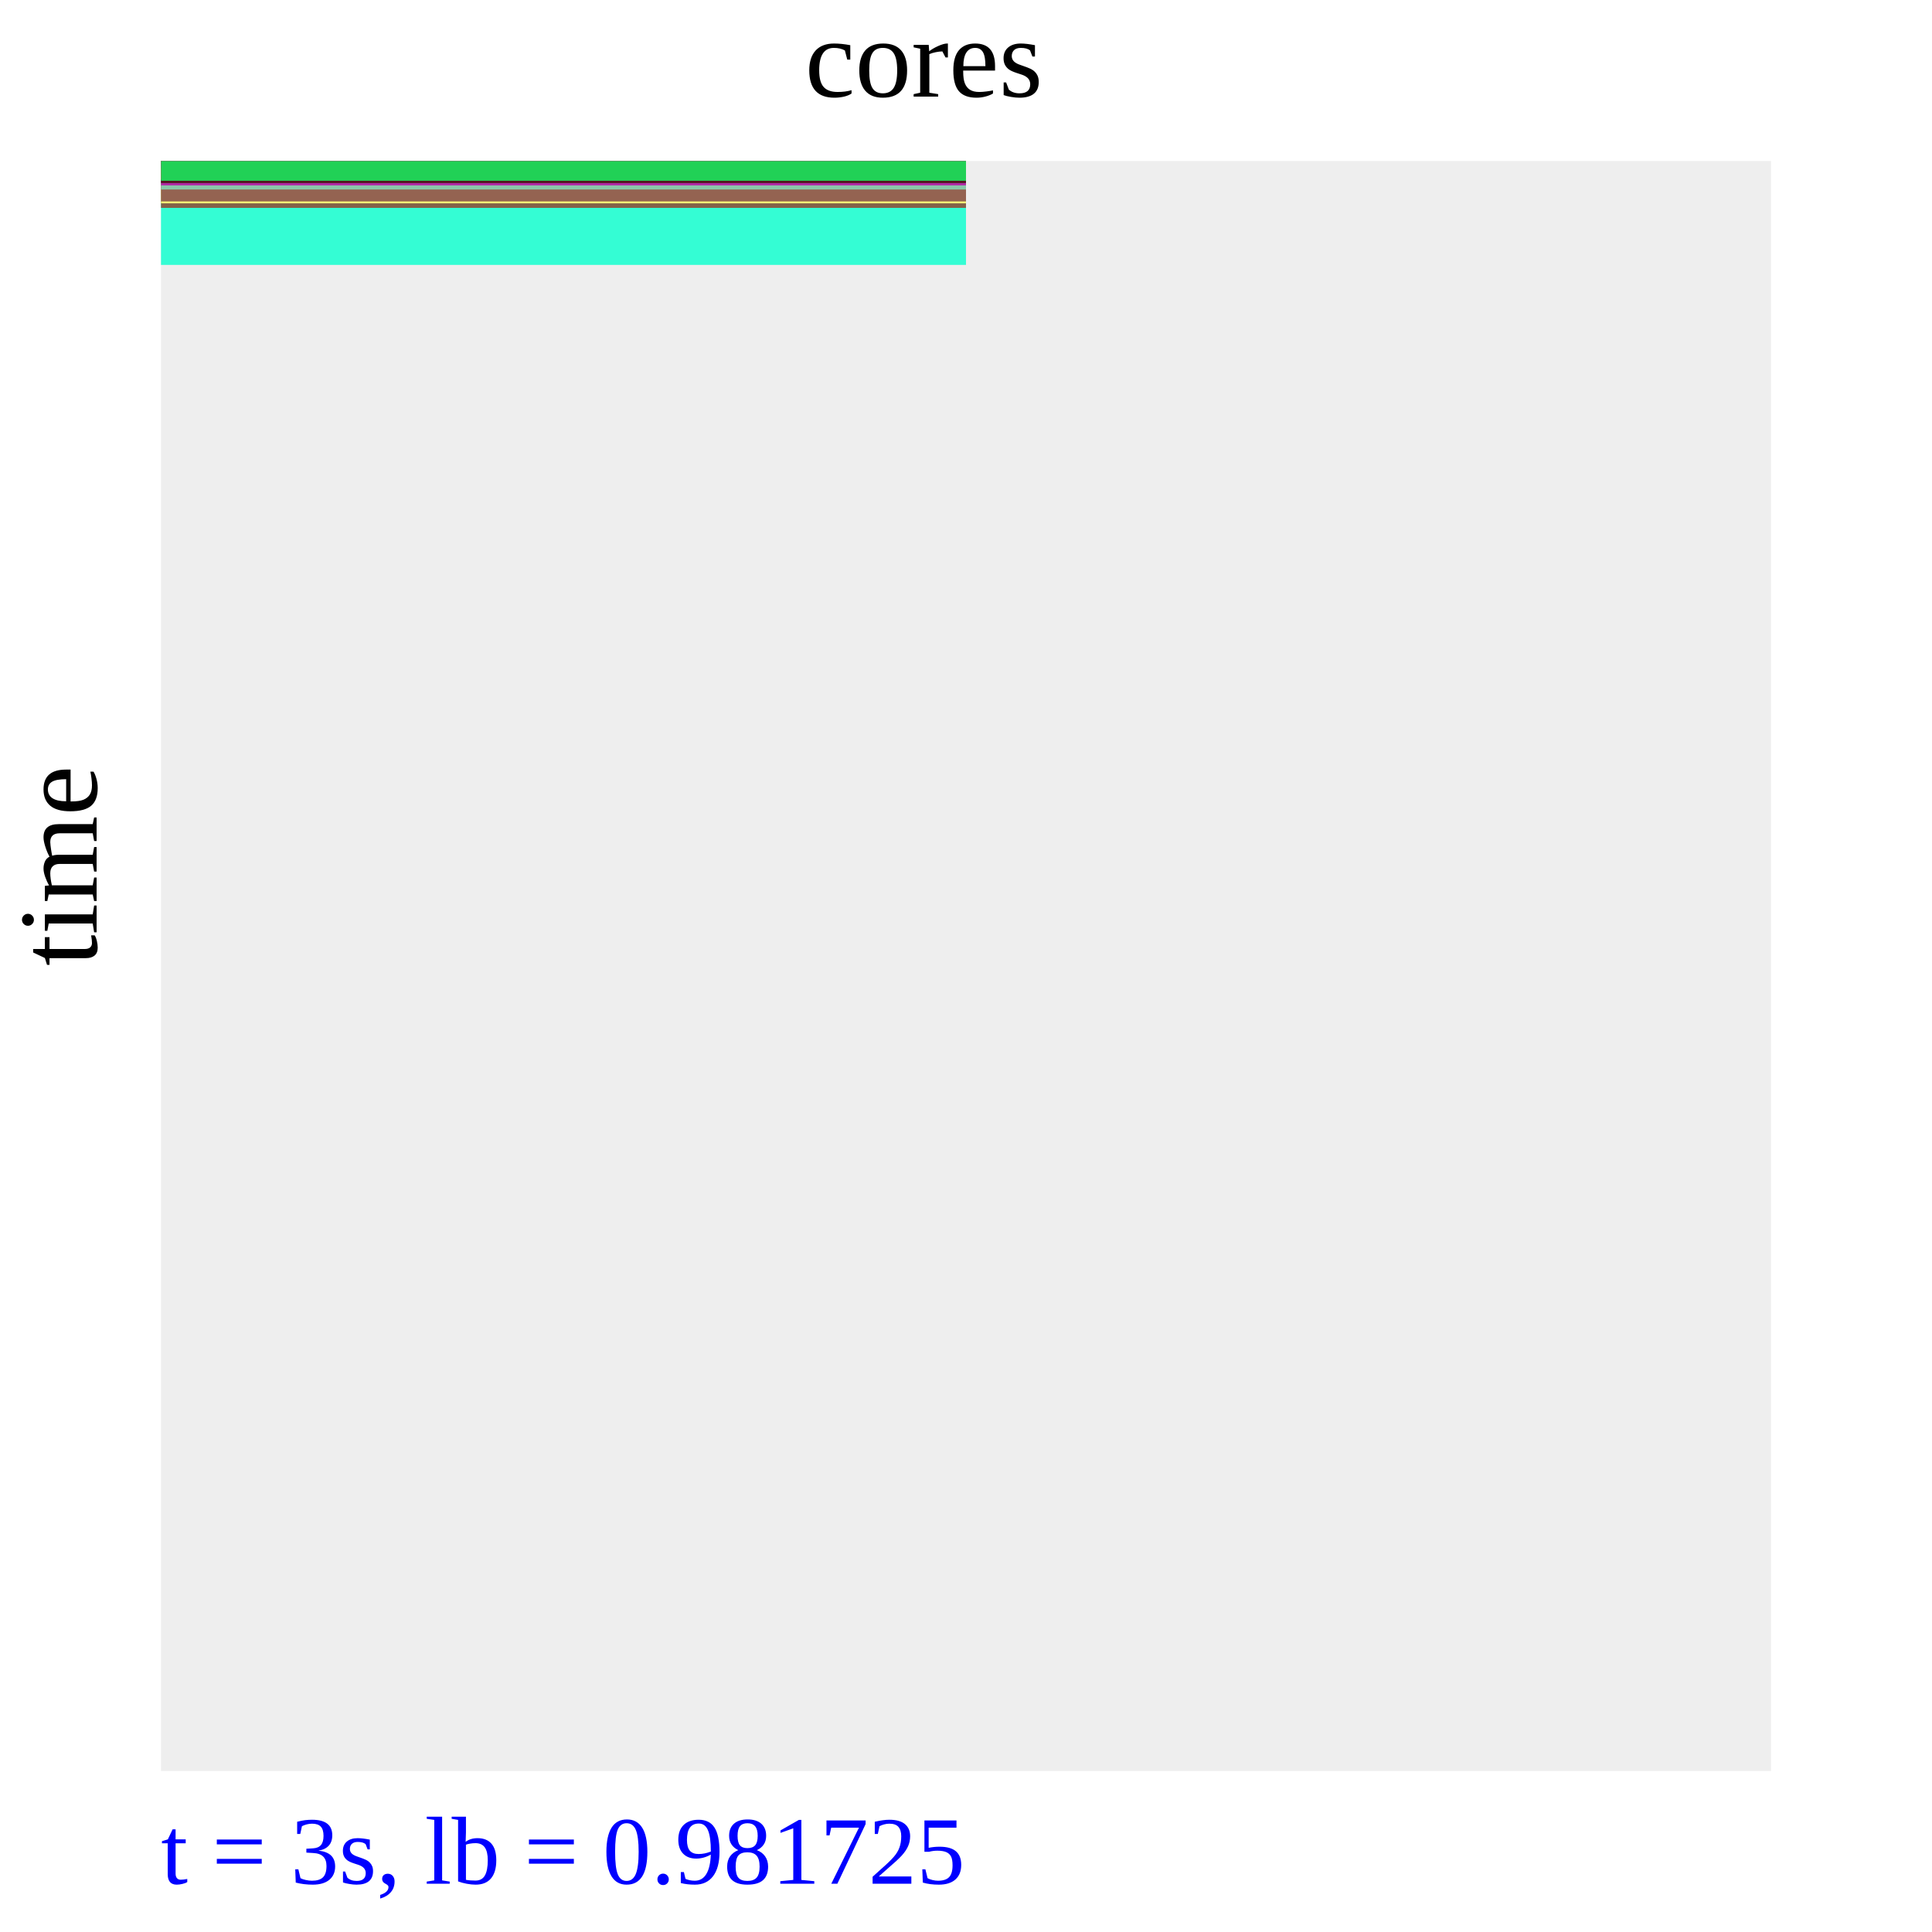
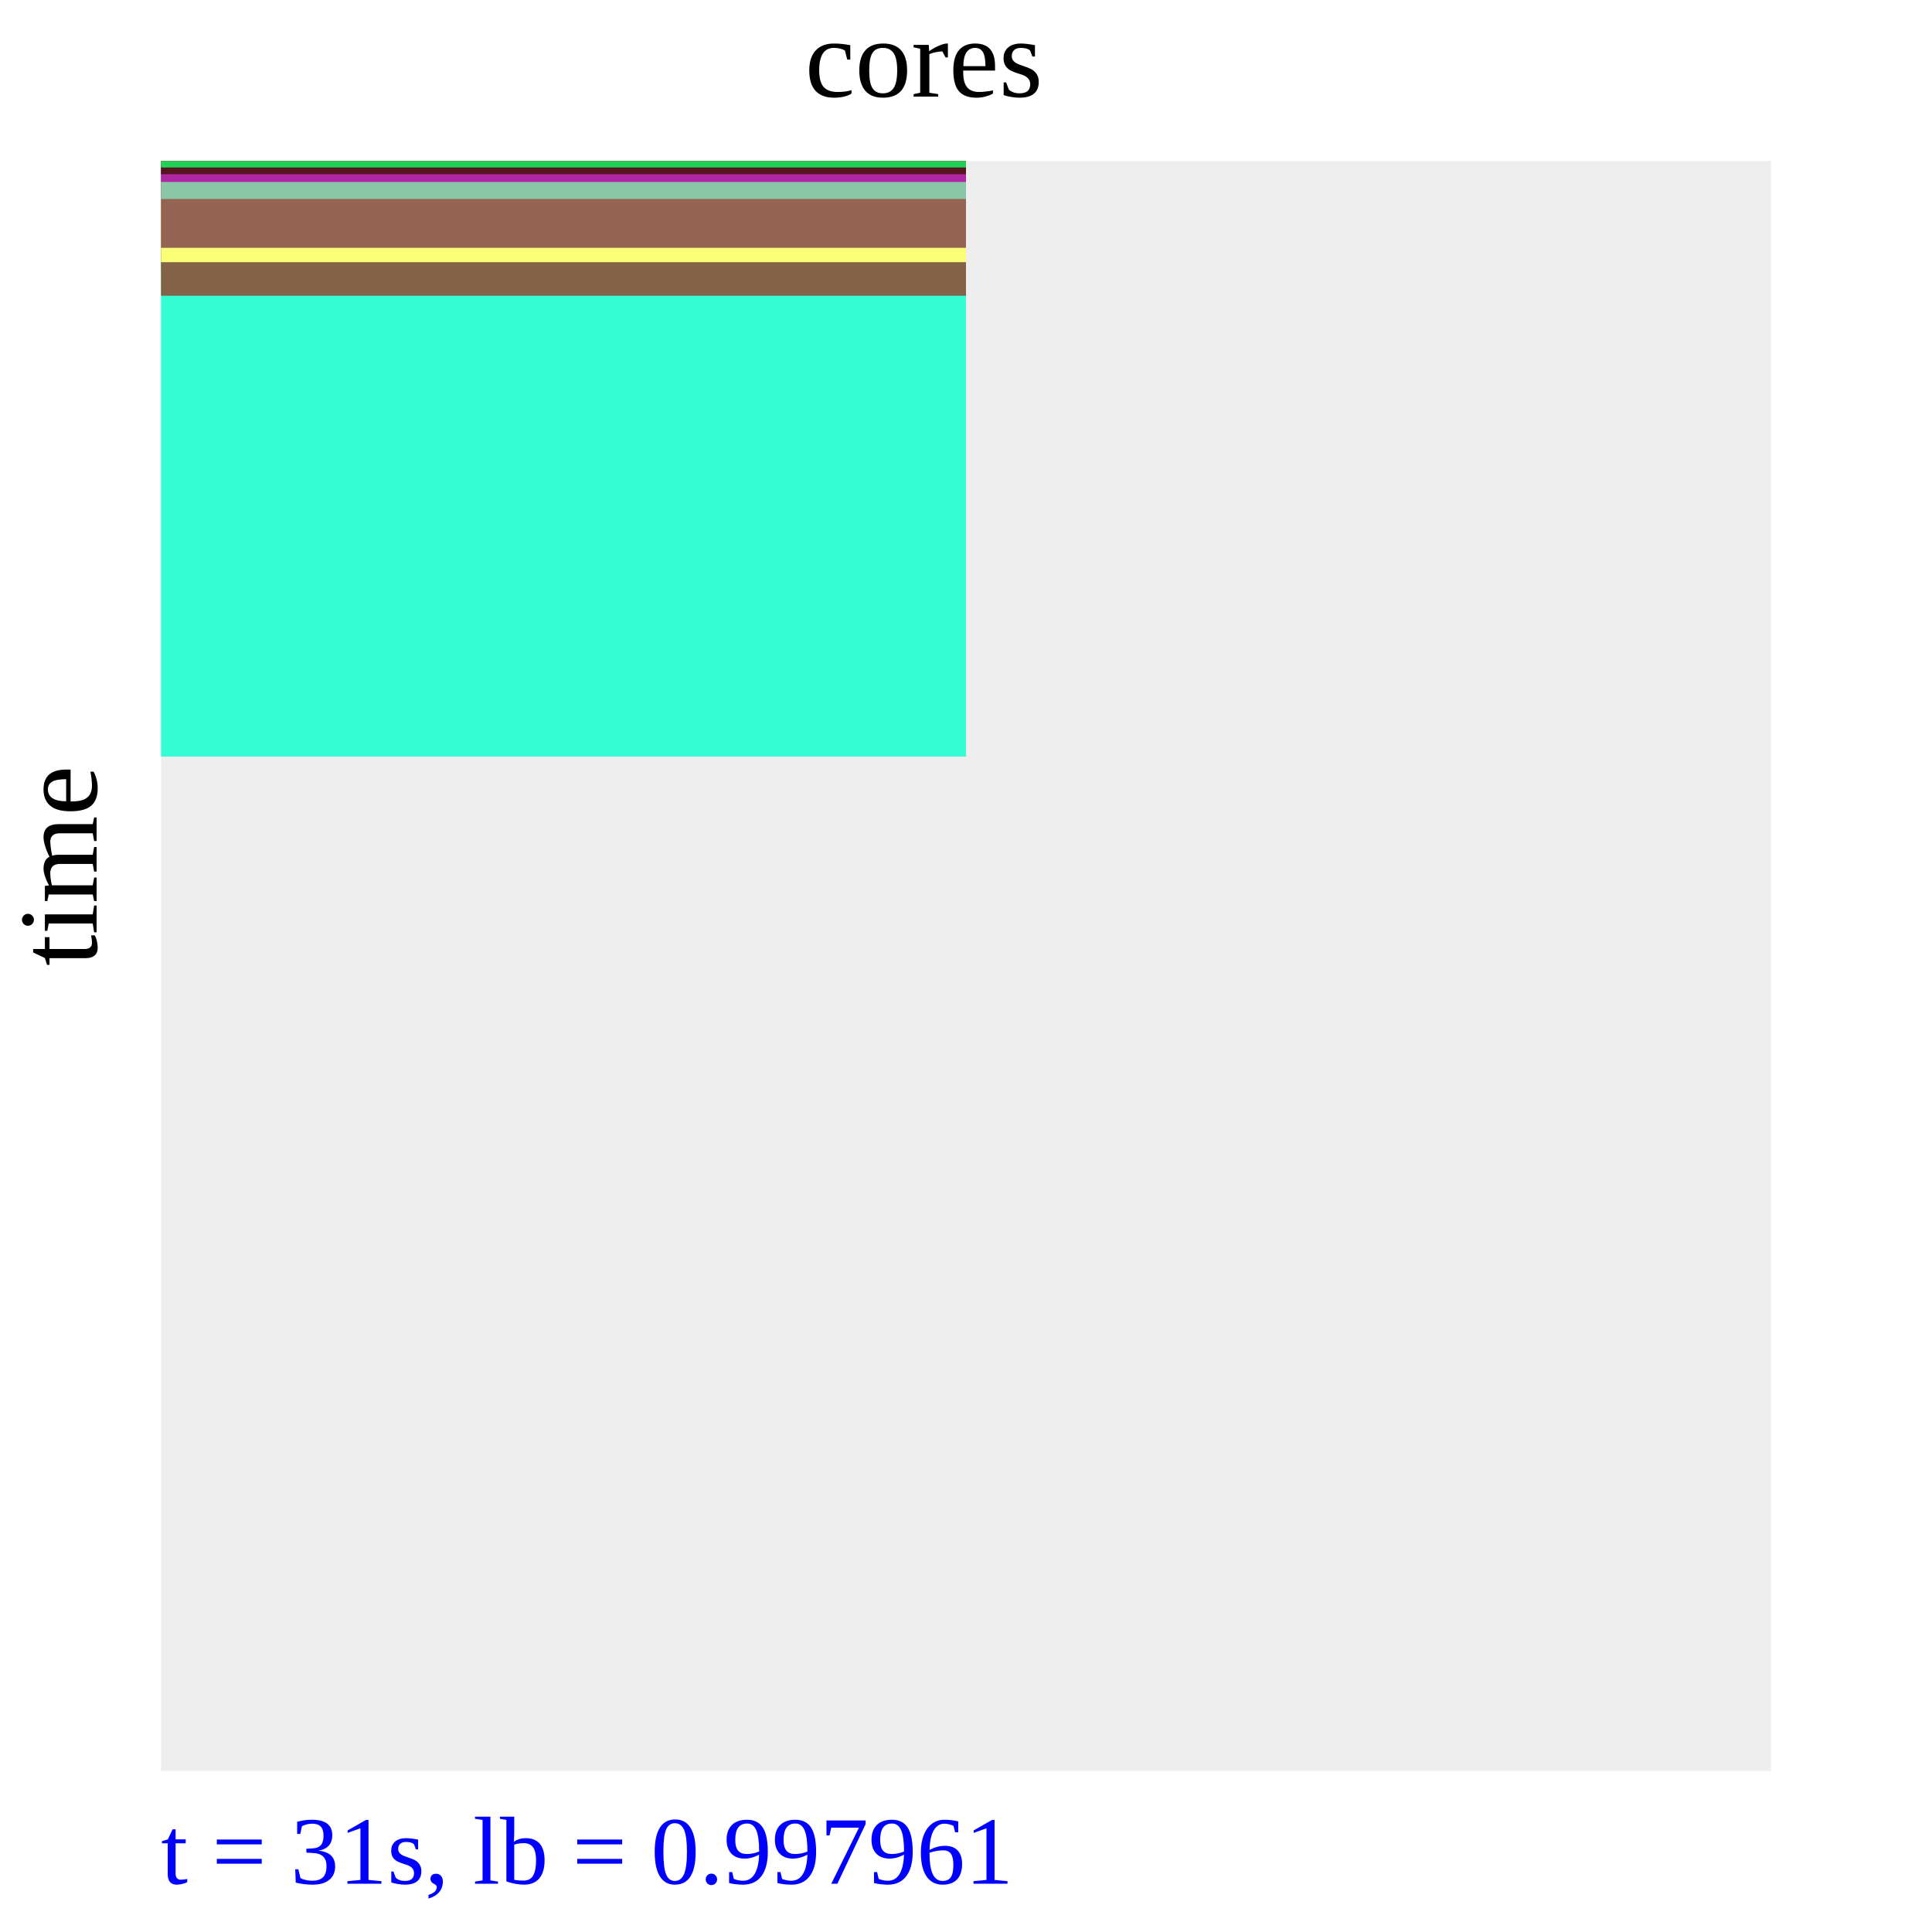
<svg xmlns="http://www.w3.org/2000/svg" x="0" y="0" width="600" height="600">
  <rect x="0%" y="0%" height="100%" width="100%" style="fill: #ffffff" />
  <svg x="0" y="0">
    <text fill="dark" font-size="35" transform="translate(250, 30)">cores</text>
  </svg>
  <svg x="0" y="0">
    <text fill="dark" font-size="35" transform="translate(30, 300) rotate(270)">time</text>
  </svg>
  <svg x="50" y="550">
-     <text fill="blue" font-size="30" transform="translate(0, 35)">t = 3s, lb = 0.981725</text>
+     <text fill="blue" font-size="30" transform="translate(0, 35)">t = 31s, lb = 0.997961</text>
  </svg>
  <svg x="50" y="50" width="500" height="500">
    <rect x="0%" y="0%" height="100%" width="100%" style="fill: #eeeeee" />
-     <rect x="0" y="0" height="2.57" width="250" style="fill: #76931f" />
-     <rect x="0" y="0" height="2.57" width="250" style="fill: #ac9dab" />
-     <rect x="0" y="0" height="6.282" width="250" style="fill: #2b36c2" />
-     <rect x="0" y="0" height="3.712" width="250" style="fill: #48b87d" />
-     <rect x="0" y="0" height="1.999" width="250" style="fill: #6ae33f" />
-     <rect x="0" y="0" height="2.427" width="250" style="fill: #9a62d7" />
-     <rect x="0" y="0" height="1.713" width="250" style="fill: #183a5d" />
-     <rect x="0" y="0" height="1.571" width="250" style="fill: #5789e4" />
-     <rect x="0" y="0" height="2.57" width="250" style="fill: #b2d6b4" />
-     <rect x="0" y="0" height="7.282" width="250" style="fill: #41e241" />
-     <rect x="0" y="0" height="2.998" width="250" style="fill: #1dc709" />
-     <rect x="0" y="0" height="5.997" width="250" style="fill: #e111c7" />
-     <rect x="0" y="0" height="6.996" width="250" style="fill: #e1e7ac" />
-     <rect x="0" y="0" height="1.571" width="250" style="fill: #b6f8ca" />
-     <rect x="0" y="0" height="13.135" width="250" style="fill: #c0bb2f" />
-     <rect x="0" y="0" height="6.996" width="250" style="fill: #c4c8bc" />
-     <rect x="0" y="0" height="5.997" width="250" style="fill: #2ae3ba" />
-     <rect x="0" y="0" height="6.139" width="250" style="fill: #aab916" />
-     <rect x="0" y="0" height="7.853" width="250" style="fill: #5cc458" />
-     <rect x="0" y="0" height="2.142" width="250" style="fill: #e199cb" />
-     <rect x="0" y="0" height="8.709" width="250" style="fill: #89f51b" />
-     <rect x="0" y="0" height="1.428" width="250" style="fill: #135f70" />
-     <rect x="0" y="0" height="2.142" width="250" style="fill: #91a5ab" />
-     <rect x="0" y="0" height="2.284" width="250" style="fill: #b0874d" />
-     <rect x="0" y="0" height="6.139" width="250" style="fill: #f3e8cb" />
-     <rect x="0" y="0" height="5.997" width="250" style="fill: #4543a5" />
-     <rect x="0" y="0" height="3.284" width="250" style="fill: #eb93b0" />
-     <rect x="0" y="0" height="5.854" width="250" style="fill: #441e9c" />
-     <rect x="0" y="0" height="1.428" width="250" style="fill: #a4c2b0" />
-     <rect x="0" y="0" height="5.997" width="250" style="fill: #fb3d30" />
-     <rect x="0" y="0" height="5.854" width="250" style="fill: #875cbf" />
-     <rect x="0" y="0" height="6.139" width="250" style="fill: #29abd5" />
-     <rect x="0" y="0" height="3.712" width="250" style="fill: #b1acf3" />
-     <rect x="0" y="0" height="1.999" width="250" style="fill: #8984b3" />
-     <rect x="0" y="0" height="6.282" width="250" style="fill: #5ae882" />
-     <rect x="0" y="0" height="1.713" width="250" style="fill: #809dd4" />
-     <rect x="0" y="0" height="6.425" width="250" style="fill: #cfe7ab" />
-     <rect x="0" y="0" height="7.139" width="250" style="fill: #c5c61b" />
-     <rect x="0" y="0" height="1.571" width="250" style="fill: #aa52e0" />
-     <rect x="0" y="0" height="6.139" width="250" style="fill: #53b4c3" />
-     <rect x="0" y="0" height="1.856" width="250" style="fill: #643f20" />
-     <rect x="0" y="0" height="1.571" width="250" style="fill: #4ef259" />
-     <rect x="0" y="0" height="3.427" width="250" style="fill: #d2e980" />
-     <rect x="0" y="0" height="1.428" width="250" style="fill: #42a948" />
-     <rect x="0" y="0" height="2.427" width="250" style="fill: #aac5e8" />
-     <rect x="0" y="0" height="3.569" width="250" style="fill: #84cb3e" />
-     <rect x="0" y="0" height="6.139" width="250" style="fill: #c7db92" />
-     <rect x="0" y="0" height="2.284" width="250" style="fill: #5643fd" />
-     <rect x="0" y="0" height="32.267" width="250" style="fill: #34fdd4" />
-     <rect x="0" y="0" height="2.284" width="250" style="fill: #67e2cc" />
-     <rect x="0" y="0" height="3.855" width="250" style="fill: #a40603" />
-     <rect x="0" y="0" height="7.424" width="250" style="fill: #5cb274" />
-     <rect x="0" y="0" height="2.284" width="250" style="fill: #4cb90a" />
-     <rect x="0" y="0" height="7.853" width="250" style="fill: #63e51c" />
-     <rect x="0" y="0" height="7.139" width="250" style="fill: #973790" />
-     <rect x="0" y="0" height="8.852" width="250" style="fill: #334394" />
-     <rect x="0" y="0" height="3.712" width="250" style="fill: #7e0208" />
-     <rect x="0" y="0" height="1.571" width="250" style="fill: #6541e4" />
-     <rect x="0" y="0" height="3.569" width="250" style="fill: #c48a99" />
-     <rect x="0" y="0" height="1.999" width="250" style="fill: #630aa9" />
-     <rect x="0" y="0" height="2.57" width="250" style="fill: #aece15" />
-     <rect x="0" y="0" height="2.57" width="250" style="fill: #3843a4" />
-     <rect x="0" y="0" height="2.427" width="250" style="fill: #b19027" />
-     <rect x="0" y="0" height="5.997" width="250" style="fill: #4ebc95" />
-     <rect x="0" y="0" height="3.141" width="250" style="fill: #5f8592" />
-     <rect x="0" y="0" height="1.571" width="250" style="fill: #e30a22" />
-     <rect x="0" y="0" height="2.142" width="250" style="fill: #05a485" />
-     <rect x="0" y="0" height="14.563" width="250" style="fill: #846248" />
-     <rect x="0" y="0" height="10.137" width="250" style="fill: #987550" />
-     <rect x="0" y="0" height="1.571" width="250" style="fill: #aaf209" />
-     <rect x="0" y="0" height="7.424" width="250" style="fill: #4ec59e" />
-     <rect x="0" y="0" height="3.712" width="250" style="fill: #7931dc" />
-     <rect x="0" y="0" height="7.282" width="250" style="fill: #650c74" />
-     <rect x="0" y="0" height="2.427" width="250" style="fill: #51cc61" />
-     <rect x="0" y="0" height="3.284" width="250" style="fill: #c0cb2c" />
-     <rect x="0" y="0" height="2.856" width="250" style="fill: #46a1b3" />
-     <rect x="0" y="0" height="1.571" width="250" style="fill: #f2c349" />
-     <rect x="0" y="0" height="13.135" width="250" style="fill: #faff76" />
-     <rect x="0" y="0" height="6.71" width="250" style="fill: #3c7f8d" />
-     <rect x="0" y="0" height="3.284" width="250" style="fill: #14ddff" />
-     <rect x="0" y="0" height="12.564" width="250" style="fill: #946351" />
-     <rect x="0" y="0" height="2.284" width="250" style="fill: #744378" />
-     <rect x="0" y="0" height="6.139" width="250" style="fill: #d62c59" />
-     <rect x="0" y="0" height="6.996" width="250" style="fill: #285a8d" />
-     <rect x="0" y="0" height="2.856" width="250" style="fill: #791561" />
-     <rect x="0" y="0" height="6.139" width="250" style="fill: #4f5a2a" />
-     <rect x="0" y="0" height="3.569" width="250" style="fill: #c9e0d6" />
-     <rect x="0" y="0" height="2.284" width="250" style="fill: #8aca62" />
-     <rect x="0" y="0" height="6.568" width="250" style="fill: #48a922" />
-     <rect x="0" y="0" height="1.713" width="250" style="fill: #7ab8f1" />
-     <rect x="0" y="0" height="6.853" width="250" style="fill: #930ee3" />
-     <rect x="0" y="0" height="8.852" width="250" style="fill: #8ac7a9" />
-     <rect x="0" y="0" height="1.571" width="250" style="fill: #d239c9" />
-     <rect x="0" y="0" height="7.567" width="250" style="fill: #b026a4" />
-     <rect x="0" y="0" height="1.428" width="250" style="fill: #81e49d" />
-     <rect x="0" y="0" height="6.853" width="250" style="fill: #53161f" />
-     <rect x="0" y="0" height="5.997" width="250" style="fill: #9a9513" />
-     <rect x="0" y="0" height="5.711" width="250" style="fill: #fe5271" />
-     <rect x="0" y="0" height="2.142" width="250" style="fill: #c32e9c" />
-     <rect x="0" y="0" height="6.139" width="250" style="fill: #21d156" />
+     <rect x="0" y="0" height="0.549" width="250" style="fill: #76931f" />
+     <rect x="0" y="0" height="0.549" width="250" style="fill: #ac9dab" />
+     <rect x="0" y="0" height="1.474" width="250" style="fill: #2b36c2" />
+     <rect x="0" y="0" height="1.019" width="250" style="fill: #48b87d" />
+     <rect x="0" y="0" height="0.345" width="250" style="fill: #6ae33f" />
+     <rect x="0" y="0" height="0.486" width="250" style="fill: #9a62d7" />
+     <rect x="0" y="0" height="0.282" width="250" style="fill: #183a5d" />
+     <rect x="0" y="0" height="0.22" width="250" style="fill: #5789e4" />
+     <rect x="0" y="0" height="0.612" width="250" style="fill: #b2d6b4" />
+     <rect x="0" y="0" height="3.826" width="250" style="fill: #41e241" />
+     <rect x="0" y="0" height="0.737" width="250" style="fill: #1dc709" />
+     <rect x="0" y="0" height="1.474" width="250" style="fill: #e111c7" />
+     <rect x="0" y="0" height="4.673" width="250" style="fill: #e1e7ac" />
+     <rect x="0" y="0" height="0.22" width="250" style="fill: #b6f8ca" />
+     <rect x="0" y="0" height="33.811" width="250" style="fill: #c0bb2f" />
+     <rect x="0" y="0" height="3.858" width="250" style="fill: #c4c8bc" />
+     <rect x="0" y="0" height="1.741" width="250" style="fill: #2ae3ba" />
+     <rect x="0" y="0" height="1.898" width="250" style="fill: #aab916" />
+     <rect x="0" y="0" height="7.575" width="250" style="fill: #5cc458" />
+     <rect x="0" y="0" height="0.408" width="250" style="fill: #e199cb" />
+     <rect x="0" y="0" height="9.833" width="250" style="fill: #89f51b" />
+     <rect x="0" y="0" height="0.173" width="250" style="fill: #135f70" />
+     <rect x="0" y="0" height="0.423" width="250" style="fill: #91a5ab" />
+     <rect x="0" y="0" height="0.486" width="250" style="fill: #b0874d" />
+     <rect x="0" y="0" height="1.866" width="250" style="fill: #f3e8cb" />
+     <rect x="0" y="0" height="1.709" width="250" style="fill: #4543a5" />
+     <rect x="0" y="0" height="0.815" width="250" style="fill: #eb93b0" />
+     <rect x="0" y="0" height="1.129" width="250" style="fill: #441e9c" />
+     <rect x="0" y="0" height="0.173" width="250" style="fill: #a4c2b0" />
+     <rect x="0" y="0" height="1.898" width="250" style="fill: #fb3d30" />
+     <rect x="0" y="0" height="1.129" width="250" style="fill: #875cbf" />
+     <rect x="0" y="0" height="1.741" width="250" style="fill: #29abd5" />
+     <rect x="0" y="0" height="1.019" width="250" style="fill: #b1acf3" />
+     <rect x="0" y="0" height="0.267" width="250" style="fill: #8984b3" />
+     <rect x="0" y="0" height="1.584" width="250" style="fill: #5ae882" />
+     <rect x="0" y="0" height="0.251" width="250" style="fill: #809dd4" />
+     <rect x="0" y="0" height="1.756" width="250" style="fill: #cfe7ab" />
+     <rect x="0" y="0" height="3.889" width="250" style="fill: #c5c61b" />
+     <rect x="0" y="0" height="0.173" width="250" style="fill: #aa52e0" />
+     <rect x="0" y="0" height="1.129" width="250" style="fill: #53b4c3" />
+     <rect x="0" y="0" height="0.314" width="250" style="fill: #643f20" />
+     <rect x="0" y="0" height="0.22" width="250" style="fill: #4ef259" />
+     <rect x="0" y="0" height="0.972" width="250" style="fill: #d2e980" />
+     <rect x="0" y="0" height="0.173" width="250" style="fill: #42a948" />
+     <rect x="0" y="0" height="0.549" width="250" style="fill: #aac5e8" />
+     <rect x="0" y="0" height="0.925" width="250" style="fill: #84cb3e" />
+     <rect x="0" y="0" height="1.364" width="250" style="fill: #c7db92" />
+     <rect x="0" y="0" height="0.423" width="250" style="fill: #5643fd" />
+     <rect x="0" y="0" height="184.958" width="250" style="fill: #34fdd4" />
+     <rect x="0" y="0" height="0.439" width="250" style="fill: #67e2cc" />
+     <rect x="0" y="0" height="1.035" width="250" style="fill: #a40603" />
+     <rect x="0" y="0" height="4.124" width="250" style="fill: #5cb274" />
+     <rect x="0" y="0" height="0.439" width="250" style="fill: #4cb90a" />
+     <rect x="0" y="0" height="5.269" width="250" style="fill: #63e51c" />
+     <rect x="0" y="0" height="1.882" width="250" style="fill: #973790" />
+     <rect x="0" y="0" height="10.303" width="250" style="fill: #334394" />
+     <rect x="0" y="0" height="1.035" width="250" style="fill: #7e0208" />
+     <rect x="0" y="0" height="0.22" width="250" style="fill: #6541e4" />
+     <rect x="0" y="0" height="1.019" width="250" style="fill: #c48a99" />
+     <rect x="0" y="0" height="0.392" width="250" style="fill: #630aa9" />
+     <rect x="0" y="0" height="0.549" width="250" style="fill: #aece15" />
+     <rect x="0" y="0" height="0.549" width="250" style="fill: #3843a4" />
+     <rect x="0" y="0" height="0.565" width="250" style="fill: #b19027" />
+     <rect x="0" y="0" height="1.458" width="250" style="fill: #4ebc95" />
+     <rect x="0" y="0" height="0.847" width="250" style="fill: #5f8592" />
+     <rect x="0" y="0" height="0.22" width="250" style="fill: #e30a22" />
+     <rect x="0" y="0" height="0.376" width="250" style="fill: #05a485" />
+     <rect x="0" y="0" height="41.84" width="250" style="fill: #846248" />
+     <rect x="0" y="0" height="17.313" width="250" style="fill: #987550" />
+     <rect x="0" y="0" height="0.251" width="250" style="fill: #aaf209" />
+     <rect x="0" y="0" height="5.818" width="250" style="fill: #4ec59e" />
+     <rect x="0" y="0" height="0.988" width="250" style="fill: #7931dc" />
+     <rect x="0" y="0" height="5.034" width="250" style="fill: #650c74" />
+     <rect x="0" y="0" height="0.502" width="250" style="fill: #51cc61" />
+     <rect x="0" y="0" height="0.847" width="250" style="fill: #c0cb2c" />
+     <rect x="0" y="0" height="0.69" width="250" style="fill: #46a1b3" />
+     <rect x="0" y="0" height="0.22" width="250" style="fill: #f2c349" />
+     <rect x="0" y="0" height="31.427" width="250" style="fill: #faff76" />
+     <rect x="0" y="0" height="3.372" width="250" style="fill: #3c7f8d" />
+     <rect x="0" y="0" height="0.894" width="250" style="fill: #14ddff" />
+     <rect x="0" y="0" height="26.958" width="250" style="fill: #946351" />
+     <rect x="0" y="0" height="0.486" width="250" style="fill: #744378" />
+     <rect x="0" y="0" height="1.882" width="250" style="fill: #d62c59" />
+     <rect x="0" y="0" height="5.222" width="250" style="fill: #285a8d" />
+     <rect x="0" y="0" height="0.69" width="250" style="fill: #791561" />
+     <rect x="0" y="0" height="2.148" width="250" style="fill: #4f5a2a" />
+     <rect x="0" y="0" height="1.035" width="250" style="fill: #c9e0d6" />
+     <rect x="0" y="0" height="0.423" width="250" style="fill: #8aca62" />
+     <rect x="0" y="0" height="1.443" width="250" style="fill: #48a922" />
+     <rect x="0" y="0" height="0.282" width="250" style="fill: #7ab8f1" />
+     <rect x="0" y="0" height="3.591" width="250" style="fill: #930ee3" />
+     <rect x="0" y="0" height="11.793" width="250" style="fill: #8ac7a9" />
+     <rect x="0" y="0" height="0.204" width="250" style="fill: #d239c9" />
+     <rect x="0" y="0" height="6.508" width="250" style="fill: #b026a4" />
+     <rect x="0" y="0" height="0.157" width="250" style="fill: #81e49d" />
+     <rect x="0" y="0" height="4.109" width="250" style="fill: #53161f" />
+     <rect x="0" y="0" height="1.458" width="250" style="fill: #9a9513" />
+     <rect x="0" y="0" height="1.145" width="250" style="fill: #fe5271" />
+     <rect x="0" y="0" height="0.408" width="250" style="fill: #c32e9c" />
+     <rect x="0" y="0" height="2.023" width="250" style="fill: #21d156" />
  </svg>
</svg>
